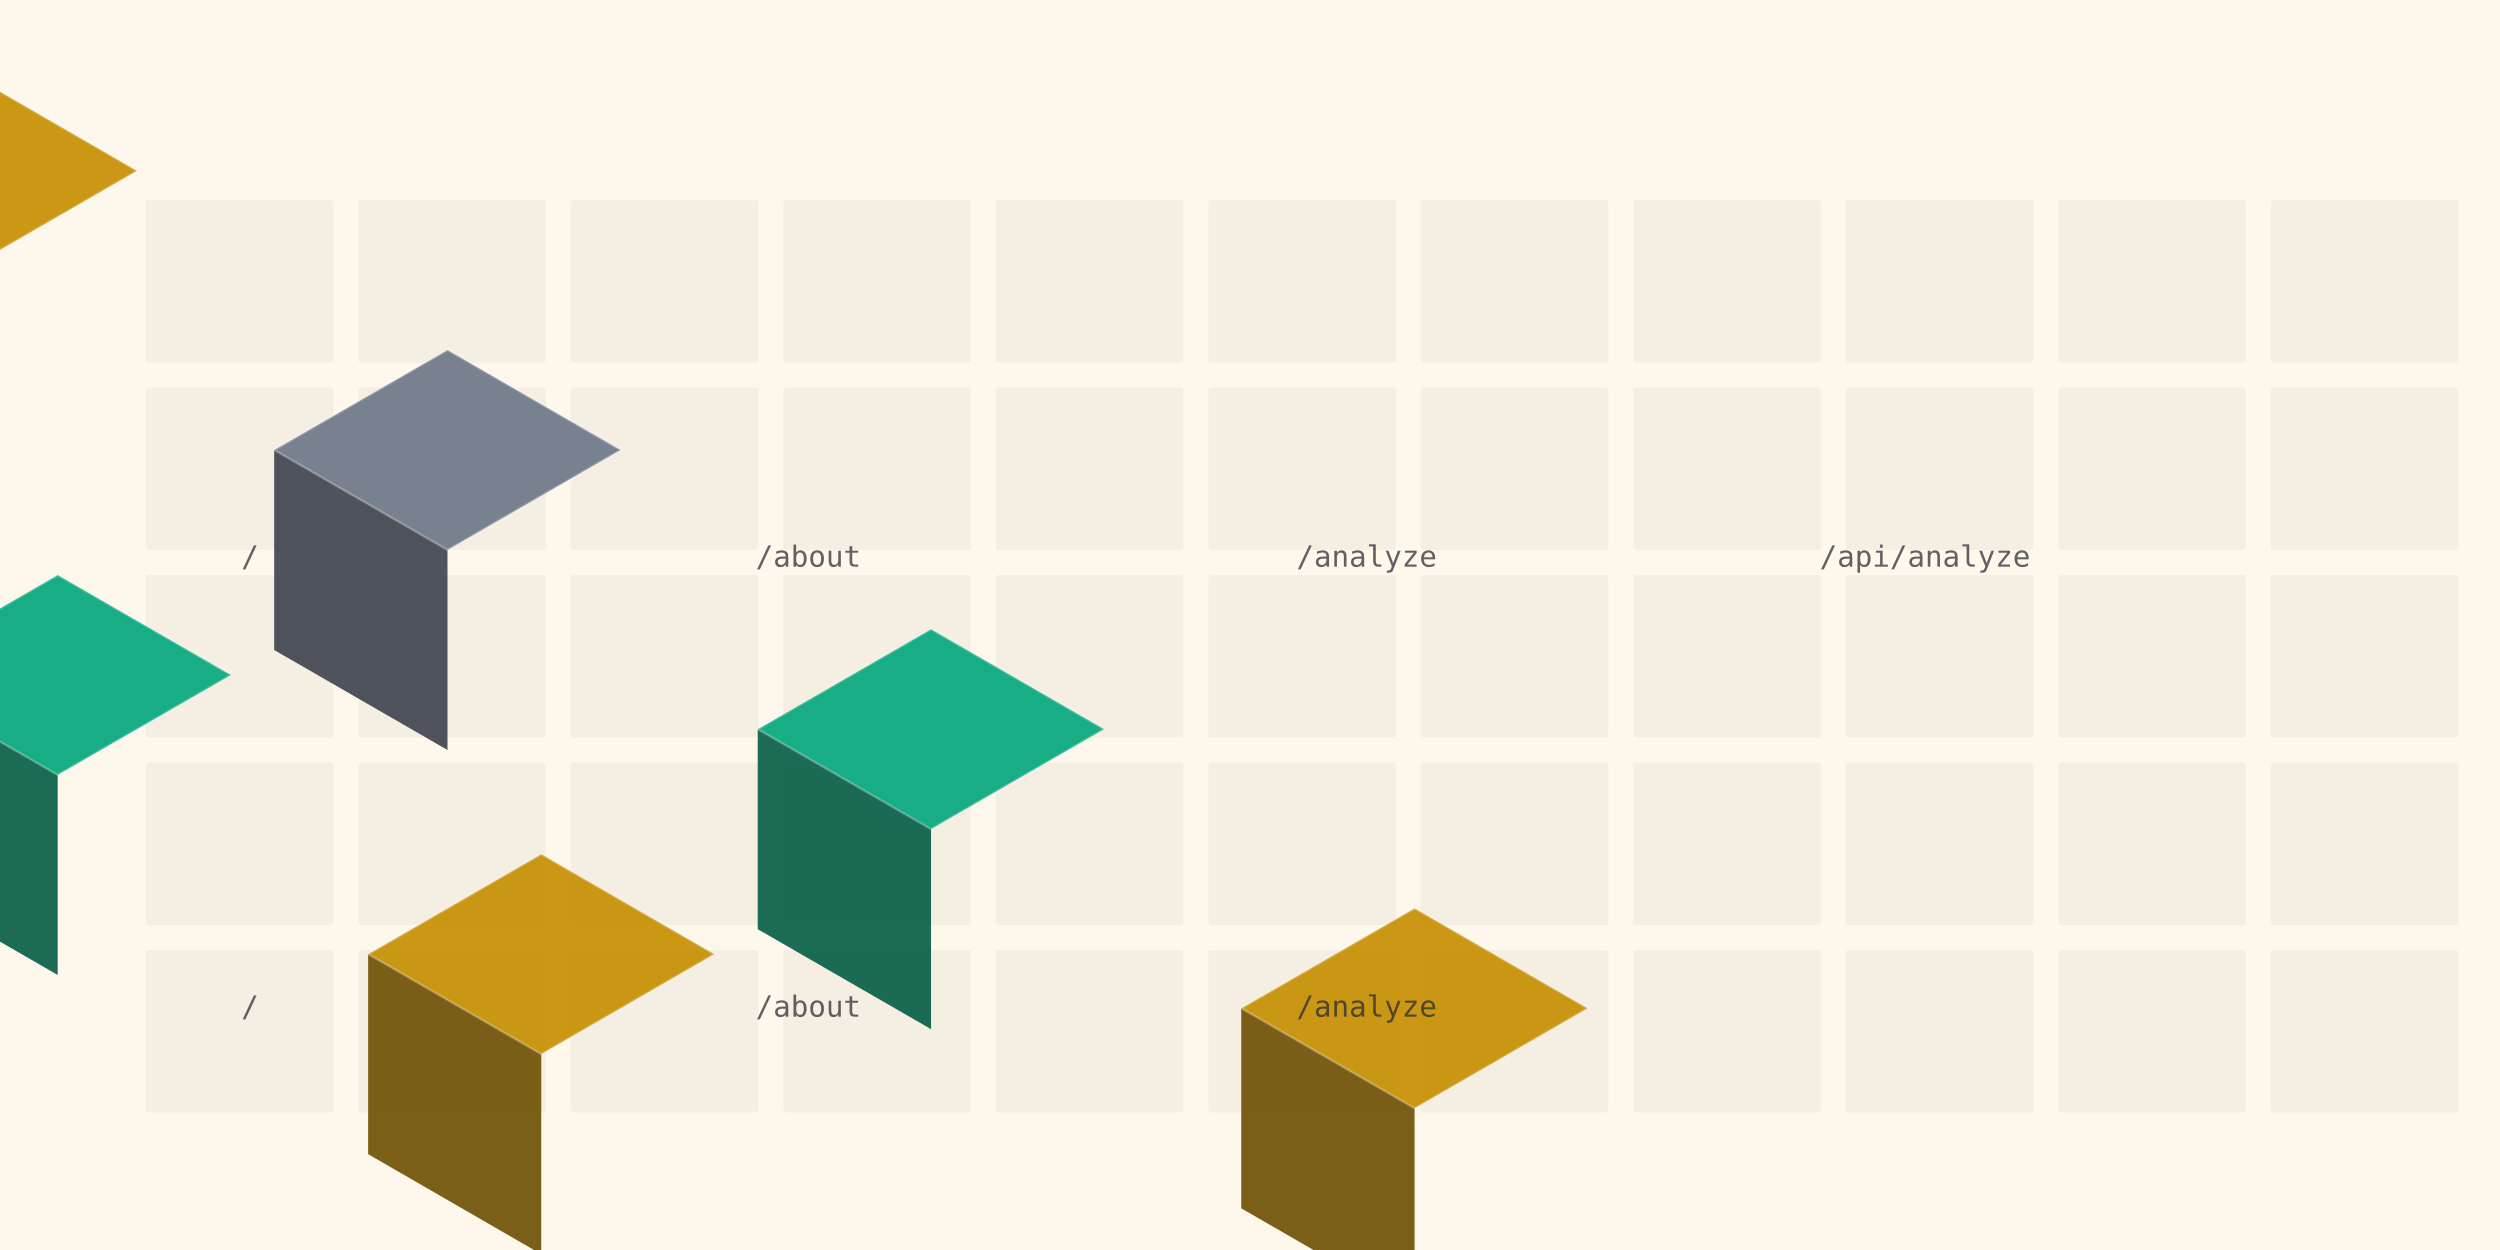
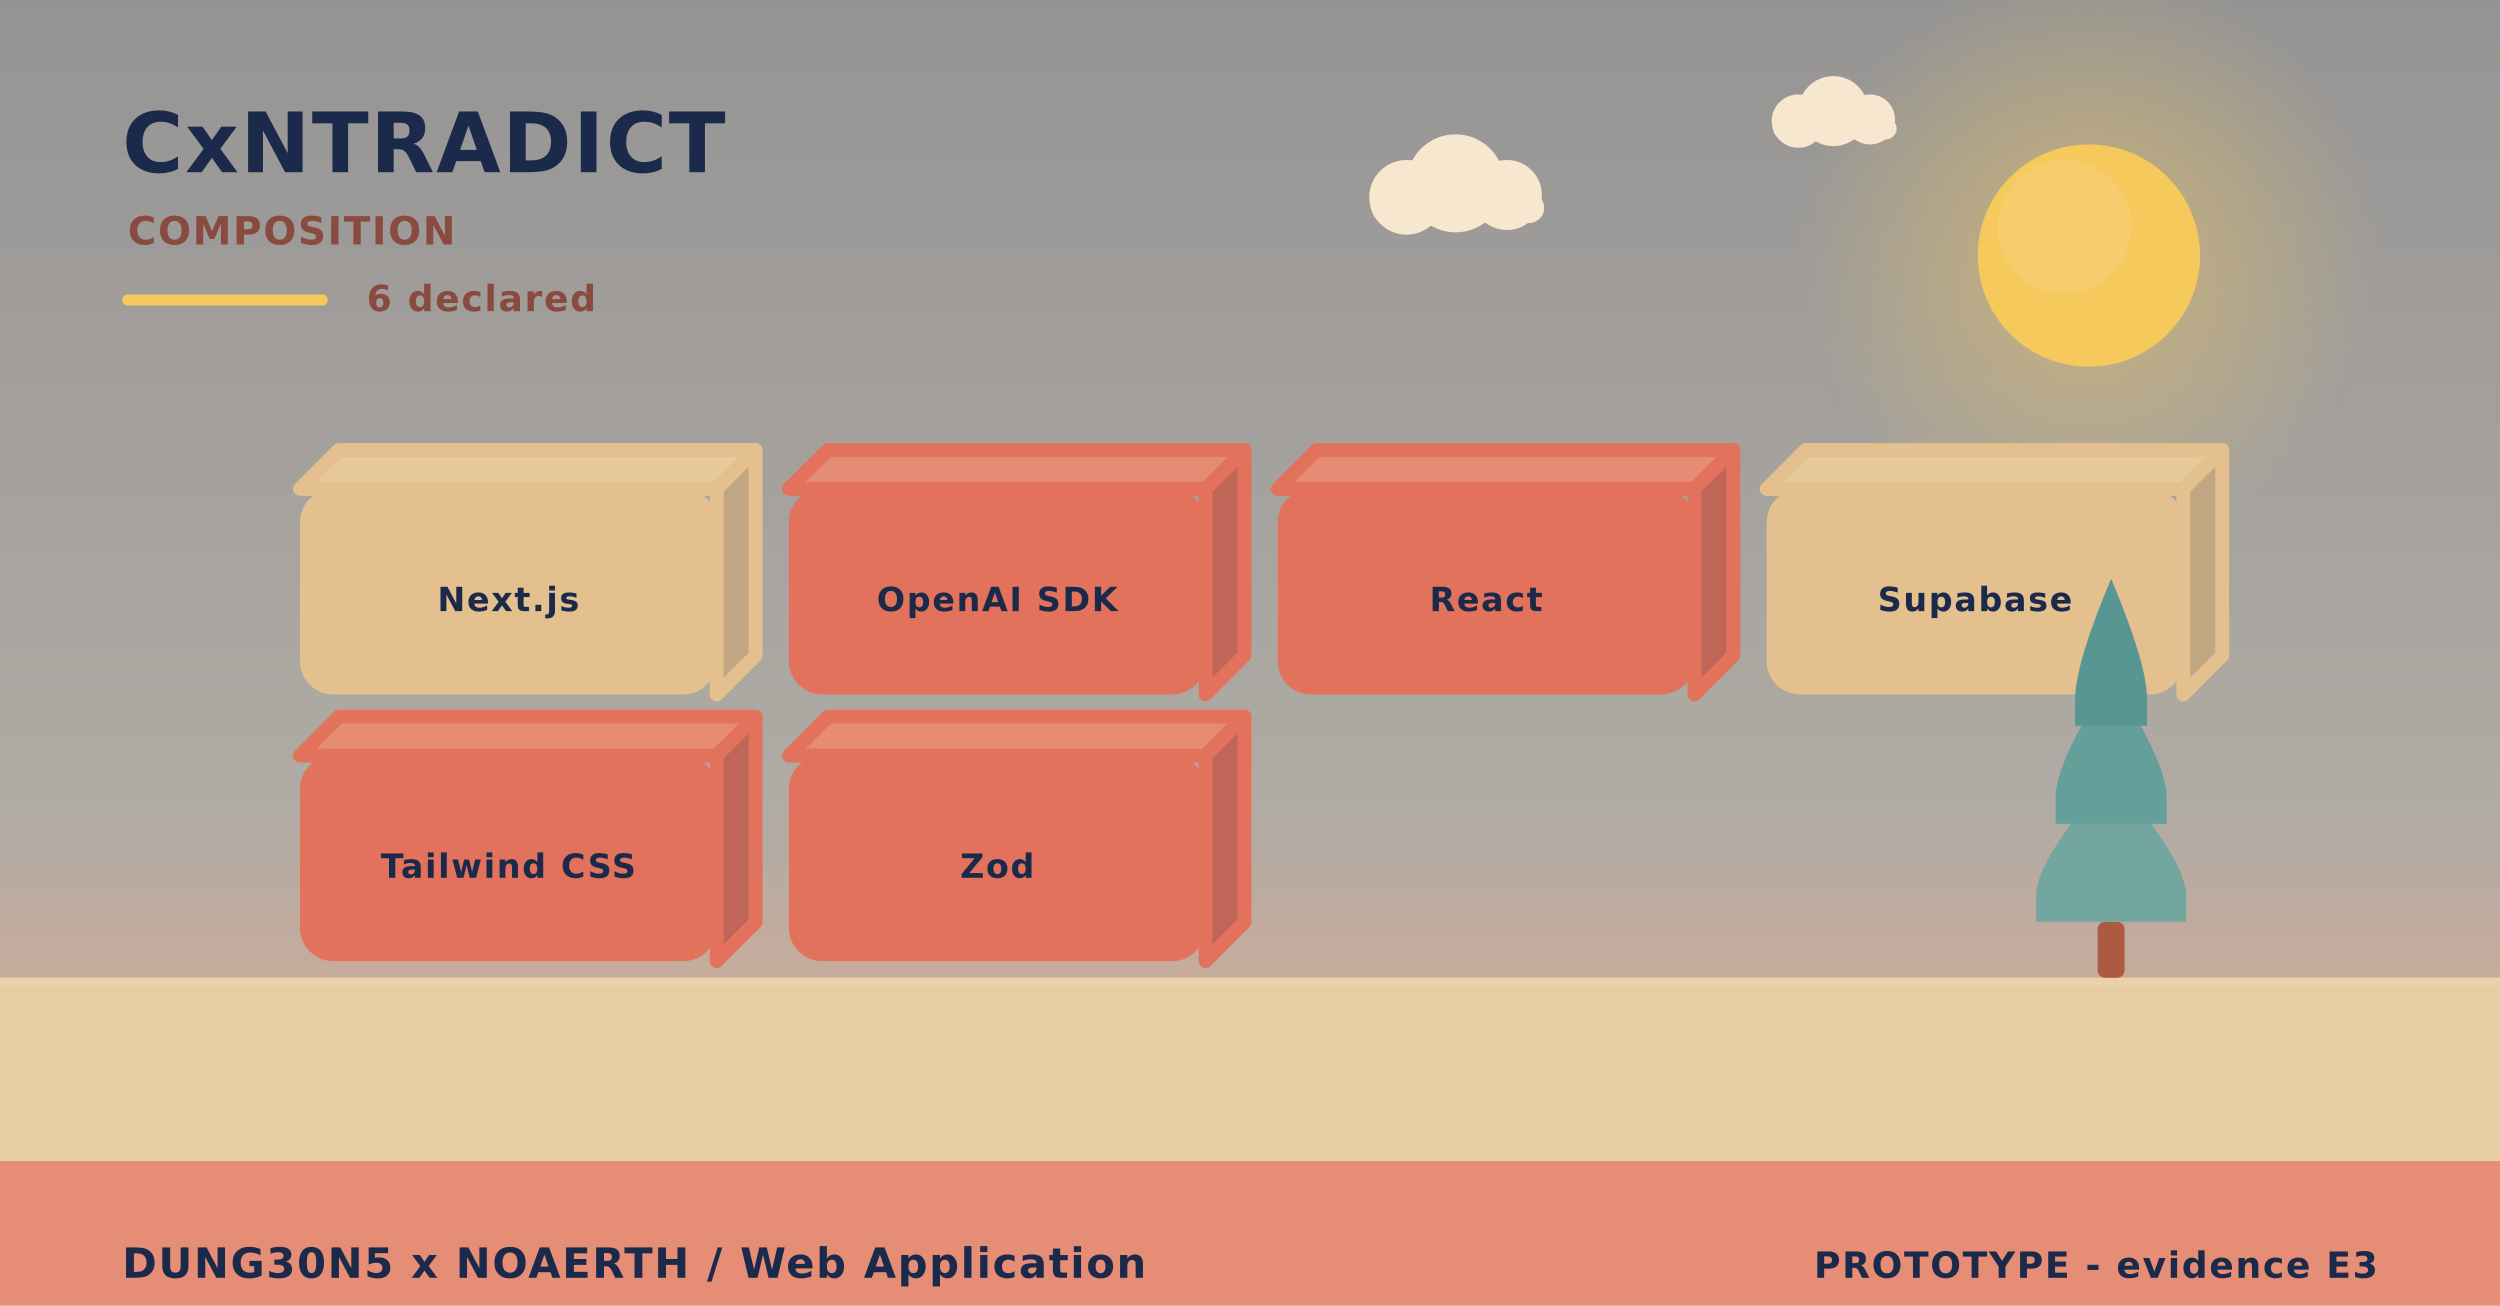
- <svg xmlns="http://www.w3.org/2000/svg" viewBox="0 0 1200 600" width="1200" height="600" role="img" aria-label="CxNTRADICT component map">
-   <rect width="1200" height="600" fill="#fef8ec" />
-   <defs>
-     <linearGradient id="gc" x1="0" y1="0" x2="1" y2="1">
-       <stop offset="0%" stop-color="#c78f02" />
-       <stop offset="100%" stop-color="#6e7788" />
-     </linearGradient>
-   </defs>
-   <rect x="70.00" y="96.00" width="90.00" height="78.00" rx="1.20" fill="#252831" opacity="0.05" />
-   <rect x="172.00" y="96.00" width="90.00" height="78.00" rx="1.20" fill="#252831" opacity="0.05" />
-   <rect x="274.00" y="96.00" width="90.00" height="78.00" rx="1.20" fill="#252831" opacity="0.05" />
-   <rect x="376.00" y="96.00" width="90.00" height="78.00" rx="1.20" fill="#252831" opacity="0.05" />
-   <rect x="478.00" y="96.00" width="90.00" height="78.00" rx="1.20" fill="#252831" opacity="0.05" />
-   <rect x="580.00" y="96.00" width="90.00" height="78.00" rx="1.20" fill="#252831" opacity="0.05" />
-   <rect x="682.00" y="96.00" width="90.00" height="78.00" rx="1.20" fill="#252831" opacity="0.05" />
-   <rect x="784.00" y="96.00" width="90.00" height="78.00" rx="1.20" fill="#252831" opacity="0.05" />
-   <rect x="886.00" y="96.00" width="90.00" height="78.00" rx="1.20" fill="#252831" opacity="0.05" />
-   <rect x="988.00" y="96.00" width="90.00" height="78.00" rx="1.20" fill="#252831" opacity="0.05" />
-   <rect x="1090.00" y="96.00" width="90.00" height="78.00" rx="1.20" fill="#252831" opacity="0.05" />
-   <rect x="70.00" y="186.00" width="90.00" height="78.00" rx="1.20" fill="#252831" opacity="0.05" />
-   <rect x="172.00" y="186.00" width="90.00" height="78.00" rx="1.20" fill="#252831" opacity="0.05" />
-   <rect x="274.00" y="186.00" width="90.00" height="78.00" rx="1.20" fill="#252831" opacity="0.05" />
-   <rect x="376.00" y="186.00" width="90.00" height="78.00" rx="1.20" fill="#252831" opacity="0.05" />
-   <rect x="478.00" y="186.00" width="90.00" height="78.00" rx="1.20" fill="#252831" opacity="0.05" />
-   <rect x="580.00" y="186.00" width="90.00" height="78.00" rx="1.20" fill="#252831" opacity="0.05" />
-   <rect x="682.00" y="186.00" width="90.00" height="78.00" rx="1.20" fill="#252831" opacity="0.05" />
-   <rect x="784.00" y="186.00" width="90.00" height="78.00" rx="1.20" fill="#252831" opacity="0.05" />
-   <rect x="886.00" y="186.00" width="90.00" height="78.00" rx="1.20" fill="#252831" opacity="0.05" />
-   <rect x="988.00" y="186.00" width="90.00" height="78.00" rx="1.20" fill="#252831" opacity="0.05" />
-   <rect x="1090.00" y="186.00" width="90.00" height="78.00" rx="1.20" fill="#252831" opacity="0.05" />
-   <rect x="70.00" y="276.00" width="90.00" height="78.00" rx="1.20" fill="#252831" opacity="0.05" />
-   <rect x="172.00" y="276.00" width="90.00" height="78.00" rx="1.20" fill="#252831" opacity="0.05" />
-   <rect x="274.00" y="276.00" width="90.00" height="78.00" rx="1.20" fill="#252831" opacity="0.05" />
-   <rect x="376.00" y="276.00" width="90.00" height="78.00" rx="1.20" fill="#252831" opacity="0.05" />
-   <rect x="478.00" y="276.00" width="90.00" height="78.00" rx="1.20" fill="#252831" opacity="0.05" />
-   <rect x="580.00" y="276.00" width="90.00" height="78.00" rx="1.20" fill="#252831" opacity="0.05" />
-   <rect x="682.00" y="276.00" width="90.00" height="78.00" rx="1.20" fill="#252831" opacity="0.05" />
-   <rect x="784.00" y="276.00" width="90.00" height="78.00" rx="1.20" fill="#252831" opacity="0.05" />
-   <rect x="886.00" y="276.00" width="90.00" height="78.00" rx="1.20" fill="#252831" opacity="0.05" />
-   <rect x="988.00" y="276.00" width="90.00" height="78.00" rx="1.20" fill="#252831" opacity="0.05" />
-   <rect x="1090.00" y="276.00" width="90.00" height="78.00" rx="1.20" fill="#252831" opacity="0.05" />
-   <rect x="70.00" y="366.00" width="90.00" height="78.00" rx="1.20" fill="#252831" opacity="0.05" />
-   <rect x="172.00" y="366.00" width="90.00" height="78.00" rx="1.20" fill="#252831" opacity="0.05" />
-   <rect x="274.00" y="366.00" width="90.00" height="78.00" rx="1.20" fill="#252831" opacity="0.05" />
-   <rect x="376.00" y="366.00" width="90.00" height="78.00" rx="1.20" fill="#252831" opacity="0.05" />
-   <rect x="478.00" y="366.00" width="90.00" height="78.00" rx="1.20" fill="#252831" opacity="0.05" />
-   <rect x="580.00" y="366.00" width="90.00" height="78.00" rx="1.20" fill="#252831" opacity="0.05" />
-   <rect x="682.00" y="366.00" width="90.00" height="78.00" rx="1.20" fill="#252831" opacity="0.05" />
-   <rect x="784.00" y="366.00" width="90.00" height="78.00" rx="1.20" fill="#252831" opacity="0.05" />
-   <rect x="886.00" y="366.00" width="90.00" height="78.00" rx="1.20" fill="#252831" opacity="0.05" />
-   <rect x="988.00" y="366.00" width="90.00" height="78.00" rx="1.20" fill="#252831" opacity="0.05" />
-   <rect x="1090.00" y="366.00" width="90.00" height="78.00" rx="1.20" fill="#252831" opacity="0.05" />
-   <rect x="70.00" y="456.00" width="90.00" height="78.00" rx="1.20" fill="#252831" opacity="0.05" />
-   <rect x="172.00" y="456.00" width="90.00" height="78.00" rx="1.20" fill="#252831" opacity="0.05" />
-   <rect x="274.00" y="456.00" width="90.00" height="78.00" rx="1.20" fill="#252831" opacity="0.05" />
-   <rect x="376.00" y="456.00" width="90.00" height="78.00" rx="1.20" fill="#252831" opacity="0.05" />
-   <rect x="478.00" y="456.00" width="90.00" height="78.00" rx="1.20" fill="#252831" opacity="0.05" />
-   <rect x="580.00" y="456.00" width="90.00" height="78.00" rx="1.20" fill="#252831" opacity="0.05" />
-   <rect x="682.00" y="456.00" width="90.00" height="78.00" rx="1.20" fill="#252831" opacity="0.05" />
-   <rect x="784.00" y="456.00" width="90.00" height="78.00" rx="1.20" fill="#252831" opacity="0.05" />
-   <rect x="886.00" y="456.00" width="90.00" height="78.00" rx="1.20" fill="#252831" opacity="0.05" />
-   <rect x="988.00" y="456.00" width="90.00" height="78.00" rx="1.20" fill="#252831" opacity="0.05" />
-   <rect x="1090.00" y="456.00" width="90.00" height="78.00" rx="1.20" fill="#252831" opacity="0.05" />
-   <g transform="rotate(0 120 140)">
-     <polygon points="-17.3,34.0 65.8,82.0 -17.3,130.0 -100.5,82.0" fill="#c78f02" opacity="0.92" />
-     <polygon points="-100.5,82.0 -17.3,130.0 -17.3,226.0 -100.5,178.0" fill="#6d4f01" opacity="0.9" />
-     <polygon points="-17.3,34.0 65.8,82.0 -17.3,130.0 -100.5,82.0" fill="none" stroke="rgba(255,255,255,0.220)" stroke-width="1.2" />
-     <animateTransform attributeName="transform" type="rotate" values="-32.0 0.00 0.00 0.0 0.00 0.00" dur="7.6s" begin="0.0s" repeatCount="indefinite" />
+ <svg xmlns="http://www.w3.org/2000/svg" width="900" height="470" viewBox="0 0 900 470" role="img" aria-label="CxNTRADICT - how it is composed">
+   <linearGradient id="skyc" x1="0" y1="0" x2="0" y2="1">
+     <stop offset="0" stop-color="#959494" />
+     <stop offset="0.62" stop-color="#b0aba4" />
+     <stop offset="1" stop-color="#f3ad8a" />
+   </linearGradient>
+   <rect width="900" height="470" fill="url(#skyc)" />
+   <radialGradient id="sunc">
+     <stop offset="0.35" stop-color="#f5c95c" stop-opacity="0.34" />
+     <stop offset="1" stop-color="#f5c95c" stop-opacity="0" />
+   </radialGradient>
+   <circle cx="752" cy="92" r="104" fill="url(#sunc)" />
+   <circle cx="752" cy="92" r="40" fill="#f5c95c" />
+   <circle cx="743.2" cy="81.6" r="24" fill="#f5d27e" opacity="0.5" />
+   <g>
+     <circle cx="524" cy="66" r="17.64" fill="#f6e7ce" />
+     <circle cx="506.36" cy="71.04" r="13.44" fill="#f6e7ce" />
+     <circle cx="542.48" cy="70.2" r="12.6" fill="#f6e7ce" />
+     <rect x="493.76" y="69.36" width="62.16" height="10.92" rx="5.46" fill="#f6e7ce" />
+     <animateTransform attributeName="transform" type="translate" values="0 0;24 0;0 0" dur="36s" begin="0s" repeatCount="indefinite" />
  </g>
-   <text x="120" y="272" font-family="ui-monospace,Menlo,monospace" font-size="14" fill="rgba(37,40,49,0.720)" text-anchor="middle">/</text>
-   <g transform="rotate(0 388 140)">
-     <polygon points="214.8,168.0 297.9,216.0 214.8,264.0 131.6,216.0" fill="#6e7788" opacity="0.92" />
-     <polygon points="131.6,216.0 214.8,264.0 214.8,360.0 131.6,312.0" fill="#3c414b" opacity="0.9" />
-     <polygon points="214.8,168.0 297.9,216.0 214.8,264.0 131.6,216.0" fill="none" stroke="rgba(255,255,255,0.220)" stroke-width="1.2" />
-     <animateTransform attributeName="transform" type="rotate" values="-32.0 0.00 0.00 0.0 0.00 0.00" dur="7.6s" begin="0.4s" repeatCount="indefinite" />
+   <g>
+     <circle cx="660" cy="40" r="12.6" fill="#f6e7ce" />
+     <circle cx="647.4" cy="43.6" r="9.6" fill="#f6e7ce" />
+     <circle cx="673.2" cy="43" r="9" fill="#f6e7ce" />
+     <rect x="638.4" y="42.4" width="44.4" height="7.8" rx="3.9" fill="#f6e7ce" />
+     <animateTransform attributeName="transform" type="translate" values="0 0;-18 0;0 0" dur="46s" begin="3s" repeatCount="indefinite" />
  </g>
-   <text x="388" y="272" font-family="ui-monospace,Menlo,monospace" font-size="14" fill="rgba(37,40,49,0.720)" text-anchor="middle">/about</text>
-   <g transform="rotate(0 656 140)">
-     <polygon points="446.9,302.0 530.0,350.0 446.9,398.0 363.7,350.0" fill="#05a77d" opacity="0.92" />
-     <polygon points="363.7,350.0 446.9,398.0 446.9,494.0 363.7,446.0" fill="#035c45" opacity="0.9" />
-     <polygon points="446.9,302.0 530.0,350.0 446.9,398.0 363.7,350.0" fill="none" stroke="rgba(255,255,255,0.220)" stroke-width="1.2" />
-     <animateTransform attributeName="transform" type="rotate" values="-32.0 0.00 0.00 0.0 0.00 0.00" dur="7.6s" begin="0.8s" repeatCount="indefinite" />
+   <rect x="0" y="352" width="900" height="118" fill="#e9cda3" />
+   <rect x="0" y="352" width="900" height="3" fill="#ebd1a9" />
+   <text x="44" y="62" font-family="Verdana,DejaVu Sans,sans-serif" font-size="30" font-weight="700" letter-spacing="0.6" fill="#1b2a4a" text-anchor="start">CxNTRADICT</text>
+   <text x="46" y="88" font-family="Verdana,DejaVu Sans,sans-serif" font-size="14" font-weight="700" letter-spacing="0.6" fill="#894b3f" text-anchor="start">COMPOSITION</text>
+   <rect x="44" y="106" width="74" height="4" rx="2" fill="#f5c95c" />
+   <text x="132" y="112" font-family="Verdana,DejaVu Sans,sans-serif" font-size="13" font-weight="700" letter-spacing="0.6" fill="#894b3f" text-anchor="start">6 declared</text>
+   <g>
+     <path d="M108,176 L258,176 L272,162 L122,162 Z" fill="#e7c99b" stroke="#e3c08d" stroke-width="5" stroke-linejoin="round" />
+     <path d="M258,176 L272,162 L272,236 L258,250 Z" fill="#c1a682" stroke="#e3c08d" stroke-width="5" stroke-linejoin="round" />
+     <rect x="108" y="176" width="150" height="74" rx="12" fill="#e3c08d" />
+     <animateTransform attributeName="transform" type="translate" values="0 10;0 0" dur="0.75s" begin="0s" fill="freeze" />
  </g>
-   <text x="656" y="272" font-family="ui-monospace,Menlo,monospace" font-size="14" fill="rgba(37,40,49,0.720)" text-anchor="middle">/analyze</text>
-   <g transform="rotate(0 924 140)">
-     <polygon points="679.0,436.0 762.1,484.0 679.0,532.0 595.8,484.0" fill="#c78f02" opacity="0.92" />
-     <polygon points="595.8,484.0 679.0,532.0 679.0,628.0 595.8,580.0" fill="#6d4f01" opacity="0.9" />
-     <polygon points="679.0,436.0 762.1,484.0 679.0,532.0 595.8,484.0" fill="none" stroke="rgba(255,255,255,0.220)" stroke-width="1.2" />
-     <animateTransform attributeName="transform" type="rotate" values="-32.0 0.00 0.00 0.0 0.00 0.00" dur="7.6s" begin="1.2s" repeatCount="indefinite" />
+   <text x="183" y="220" font-family="Verdana,DejaVu Sans,sans-serif" font-size="12" font-weight="700" letter-spacing="0.6" fill="#1b2a4a" text-anchor="middle">Next.js</text>
+   <g>
+     <path d="M284,176 L434,176 L448,162 L298,162 Z" fill="#e68c74" stroke="#e2725b" stroke-width="5" stroke-linejoin="round" />
+     <path d="M434,176 L448,162 L448,236 L434,250 Z" fill="#c06658" stroke="#e2725b" stroke-width="5" stroke-linejoin="round" />
+     <rect x="284" y="176" width="150" height="74" rx="12" fill="#e2725b" />
+     <animateTransform attributeName="transform" type="translate" values="0 10;0 0" dur="0.75s" begin="0.16s" fill="freeze" />
  </g>
-   <text x="924" y="272" font-family="ui-monospace,Menlo,monospace" font-size="14" fill="rgba(37,40,49,0.720)" text-anchor="middle">/api/analyze</text>
-   <g transform="rotate(0 120 356)">
-     <polygon points="-204.4,142.0 -121.2,190.0 -204.4,238.0 -287.5,190.0" fill="#6e7788" opacity="0.92" />
-     <polygon points="-287.5,190.0 -204.4,238.0 -204.4,334.0 -287.5,286.0" fill="#3c414b" opacity="0.9" />
-     <polygon points="-204.4,142.0 -121.2,190.0 -204.4,238.0 -287.5,190.0" fill="none" stroke="rgba(255,255,255,0.220)" stroke-width="1.2" />
-     <animateTransform attributeName="transform" type="rotate" values="-32.0 0.00 0.00 0.0 0.00 0.00" dur="7.6s" begin="1.6s" repeatCount="indefinite" />
+   <text x="359" y="220" font-family="Verdana,DejaVu Sans,sans-serif" font-size="12" font-weight="700" letter-spacing="0.6" fill="#1b2a4a" text-anchor="middle">OpenAI SDK</text>
+   <g>
+     <path d="M460,176 L610,176 L624,162 L474,162 Z" fill="#e68c74" stroke="#e2725b" stroke-width="5" stroke-linejoin="round" />
+     <path d="M610,176 L624,162 L624,236 L610,250 Z" fill="#c06658" stroke="#e2725b" stroke-width="5" stroke-linejoin="round" />
+     <rect x="460" y="176" width="150" height="74" rx="12" fill="#e2725b" />
+     <animateTransform attributeName="transform" type="translate" values="0 10;0 0" dur="0.75s" begin="0.32s" fill="freeze" />
  </g>
-   <text x="120" y="488" font-family="ui-monospace,Menlo,monospace" font-size="14" fill="rgba(37,40,49,0.720)" text-anchor="middle">/</text>
-   <g transform="rotate(0 388 356)">
-     <polygon points="27.7,276.0 110.9,324.0 27.7,372.0 -55.4,324.0" fill="#05a77d" opacity="0.92" />
-     <polygon points="-55.4,324.0 27.7,372.0 27.7,468.0 -55.4,420.0" fill="#035c45" opacity="0.9" />
-     <polygon points="27.7,276.0 110.9,324.0 27.7,372.0 -55.4,324.0" fill="none" stroke="rgba(255,255,255,0.220)" stroke-width="1.2" />
-     <animateTransform attributeName="transform" type="rotate" values="-32.0 0.00 0.00 0.0 0.00 0.00" dur="7.6s" begin="2.0s" repeatCount="indefinite" />
+   <text x="535" y="220" font-family="Verdana,DejaVu Sans,sans-serif" font-size="12" font-weight="700" letter-spacing="0.6" fill="#1b2a4a" text-anchor="middle">React</text>
+   <g>
+     <path d="M636,176 L786,176 L800,162 L650,162 Z" fill="#e7c99b" stroke="#e3c08d" stroke-width="5" stroke-linejoin="round" />
+     <path d="M786,176 L800,162 L800,236 L786,250 Z" fill="#c1a682" stroke="#e3c08d" stroke-width="5" stroke-linejoin="round" />
+     <rect x="636" y="176" width="150" height="74" rx="12" fill="#e3c08d" />
+     <animateTransform attributeName="transform" type="translate" values="0 10;0 0" dur="0.75s" begin="0.48s" fill="freeze" />
  </g>
-   <text x="388" y="488" font-family="ui-monospace,Menlo,monospace" font-size="14" fill="rgba(37,40,49,0.720)" text-anchor="middle">/about</text>
-   <g transform="rotate(0 656 356)">
-     <polygon points="259.8,410.0 342.9,458.0 259.8,506.0 176.7,458.0" fill="#c78f02" opacity="0.92" />
-     <polygon points="176.7,458.0 259.8,506.0 259.8,602.0 176.7,554.0" fill="#6d4f01" opacity="0.9" />
-     <polygon points="259.8,410.0 342.9,458.0 259.8,506.0 176.7,458.0" fill="none" stroke="rgba(255,255,255,0.220)" stroke-width="1.2" />
-     <animateTransform attributeName="transform" type="rotate" values="-32.0 0.00 0.00 0.0 0.00 0.00" dur="7.6s" begin="2.4s" repeatCount="indefinite" />
+   <text x="711" y="220" font-family="Verdana,DejaVu Sans,sans-serif" font-size="12" font-weight="700" letter-spacing="0.6" fill="#1b2a4a" text-anchor="middle">Supabase</text>
+   <g>
+     <path d="M108,272 L258,272 L272,258 L122,258 Z" fill="#e68c74" stroke="#e2725b" stroke-width="5" stroke-linejoin="round" />
+     <path d="M258,272 L272,258 L272,332 L258,346 Z" fill="#c06658" stroke="#e2725b" stroke-width="5" stroke-linejoin="round" />
+     <rect x="108" y="272" width="150" height="74" rx="12" fill="#e2725b" />
+     <animateTransform attributeName="transform" type="translate" values="0 10;0 0" dur="0.75s" begin="0.64s" fill="freeze" />
  </g>
-   <text x="656" y="488" font-family="ui-monospace,Menlo,monospace" font-size="14" fill="rgba(37,40,49,0.720)" text-anchor="middle">/analyze</text>
+   <text x="183" y="316" font-family="Verdana,DejaVu Sans,sans-serif" font-size="12" font-weight="700" letter-spacing="0.6" fill="#1b2a4a" text-anchor="middle">Tailwind CSS</text>
+   <g>
+     <path d="M284,272 L434,272 L448,258 L298,258 Z" fill="#e68c74" stroke="#e2725b" stroke-width="5" stroke-linejoin="round" />
+     <path d="M434,272 L448,258 L448,332 L434,346 Z" fill="#c06658" stroke="#e2725b" stroke-width="5" stroke-linejoin="round" />
+     <rect x="284" y="272" width="150" height="74" rx="12" fill="#e2725b" />
+     <animateTransform attributeName="transform" type="translate" values="0 10;0 0" dur="0.75s" begin="0.8s" fill="freeze" />
+   </g>
+   <text x="359" y="316" font-family="Verdana,DejaVu Sans,sans-serif" font-size="12" font-weight="700" letter-spacing="0.6" fill="#1b2a4a" text-anchor="middle">Zod</text>
+   <rect x="755.14" y="331.84" width="9.72" height="20.16" rx="2.7" fill="#ac5b43" />
+   <path d="M760,278.92 Q733,309.61 733,322.31 Q733,331.84 733,331.84 L787,331.84 Q787,331.84 787,322.31 Q787,309.61 760,278.92 Z" fill="#74a6a0" />
+   <path d="M760,243.64 Q740.02,274.33 740.02,287.03 Q740.02,296.56 740.02,296.56 L779.98,296.56 Q779.98,296.56 779.98,287.03 Q779.98,274.33 760,243.64 Z" fill="#649f9a" />
+   <path d="M760,208.36 Q747.04,239.05 747.04,251.75 Q747.04,261.28 747.04,261.28 L772.96,261.28 Q772.96,261.28 772.96,251.75 Q772.96,239.05 760,208.36 Z" fill="#589694" />
+   <rect x="0" y="418" width="900" height="52" rx="0" fill="#e68972" opacity="0.94" />
+   <text x="44" y="460" font-family="Verdana,DejaVu Sans,sans-serif" font-size="15" font-weight="700" letter-spacing="0.6" fill="#1b2a4a" text-anchor="start">DUNG30N5 x NOAERTH  /  Web Application</text>
+   <text x="856" y="460" font-family="Verdana,DejaVu Sans,sans-serif" font-size="13" font-weight="700" letter-spacing="0.6" fill="#1b2a4a" text-anchor="end">PROTOTYPE  -  evidence E3</text>
</svg>
